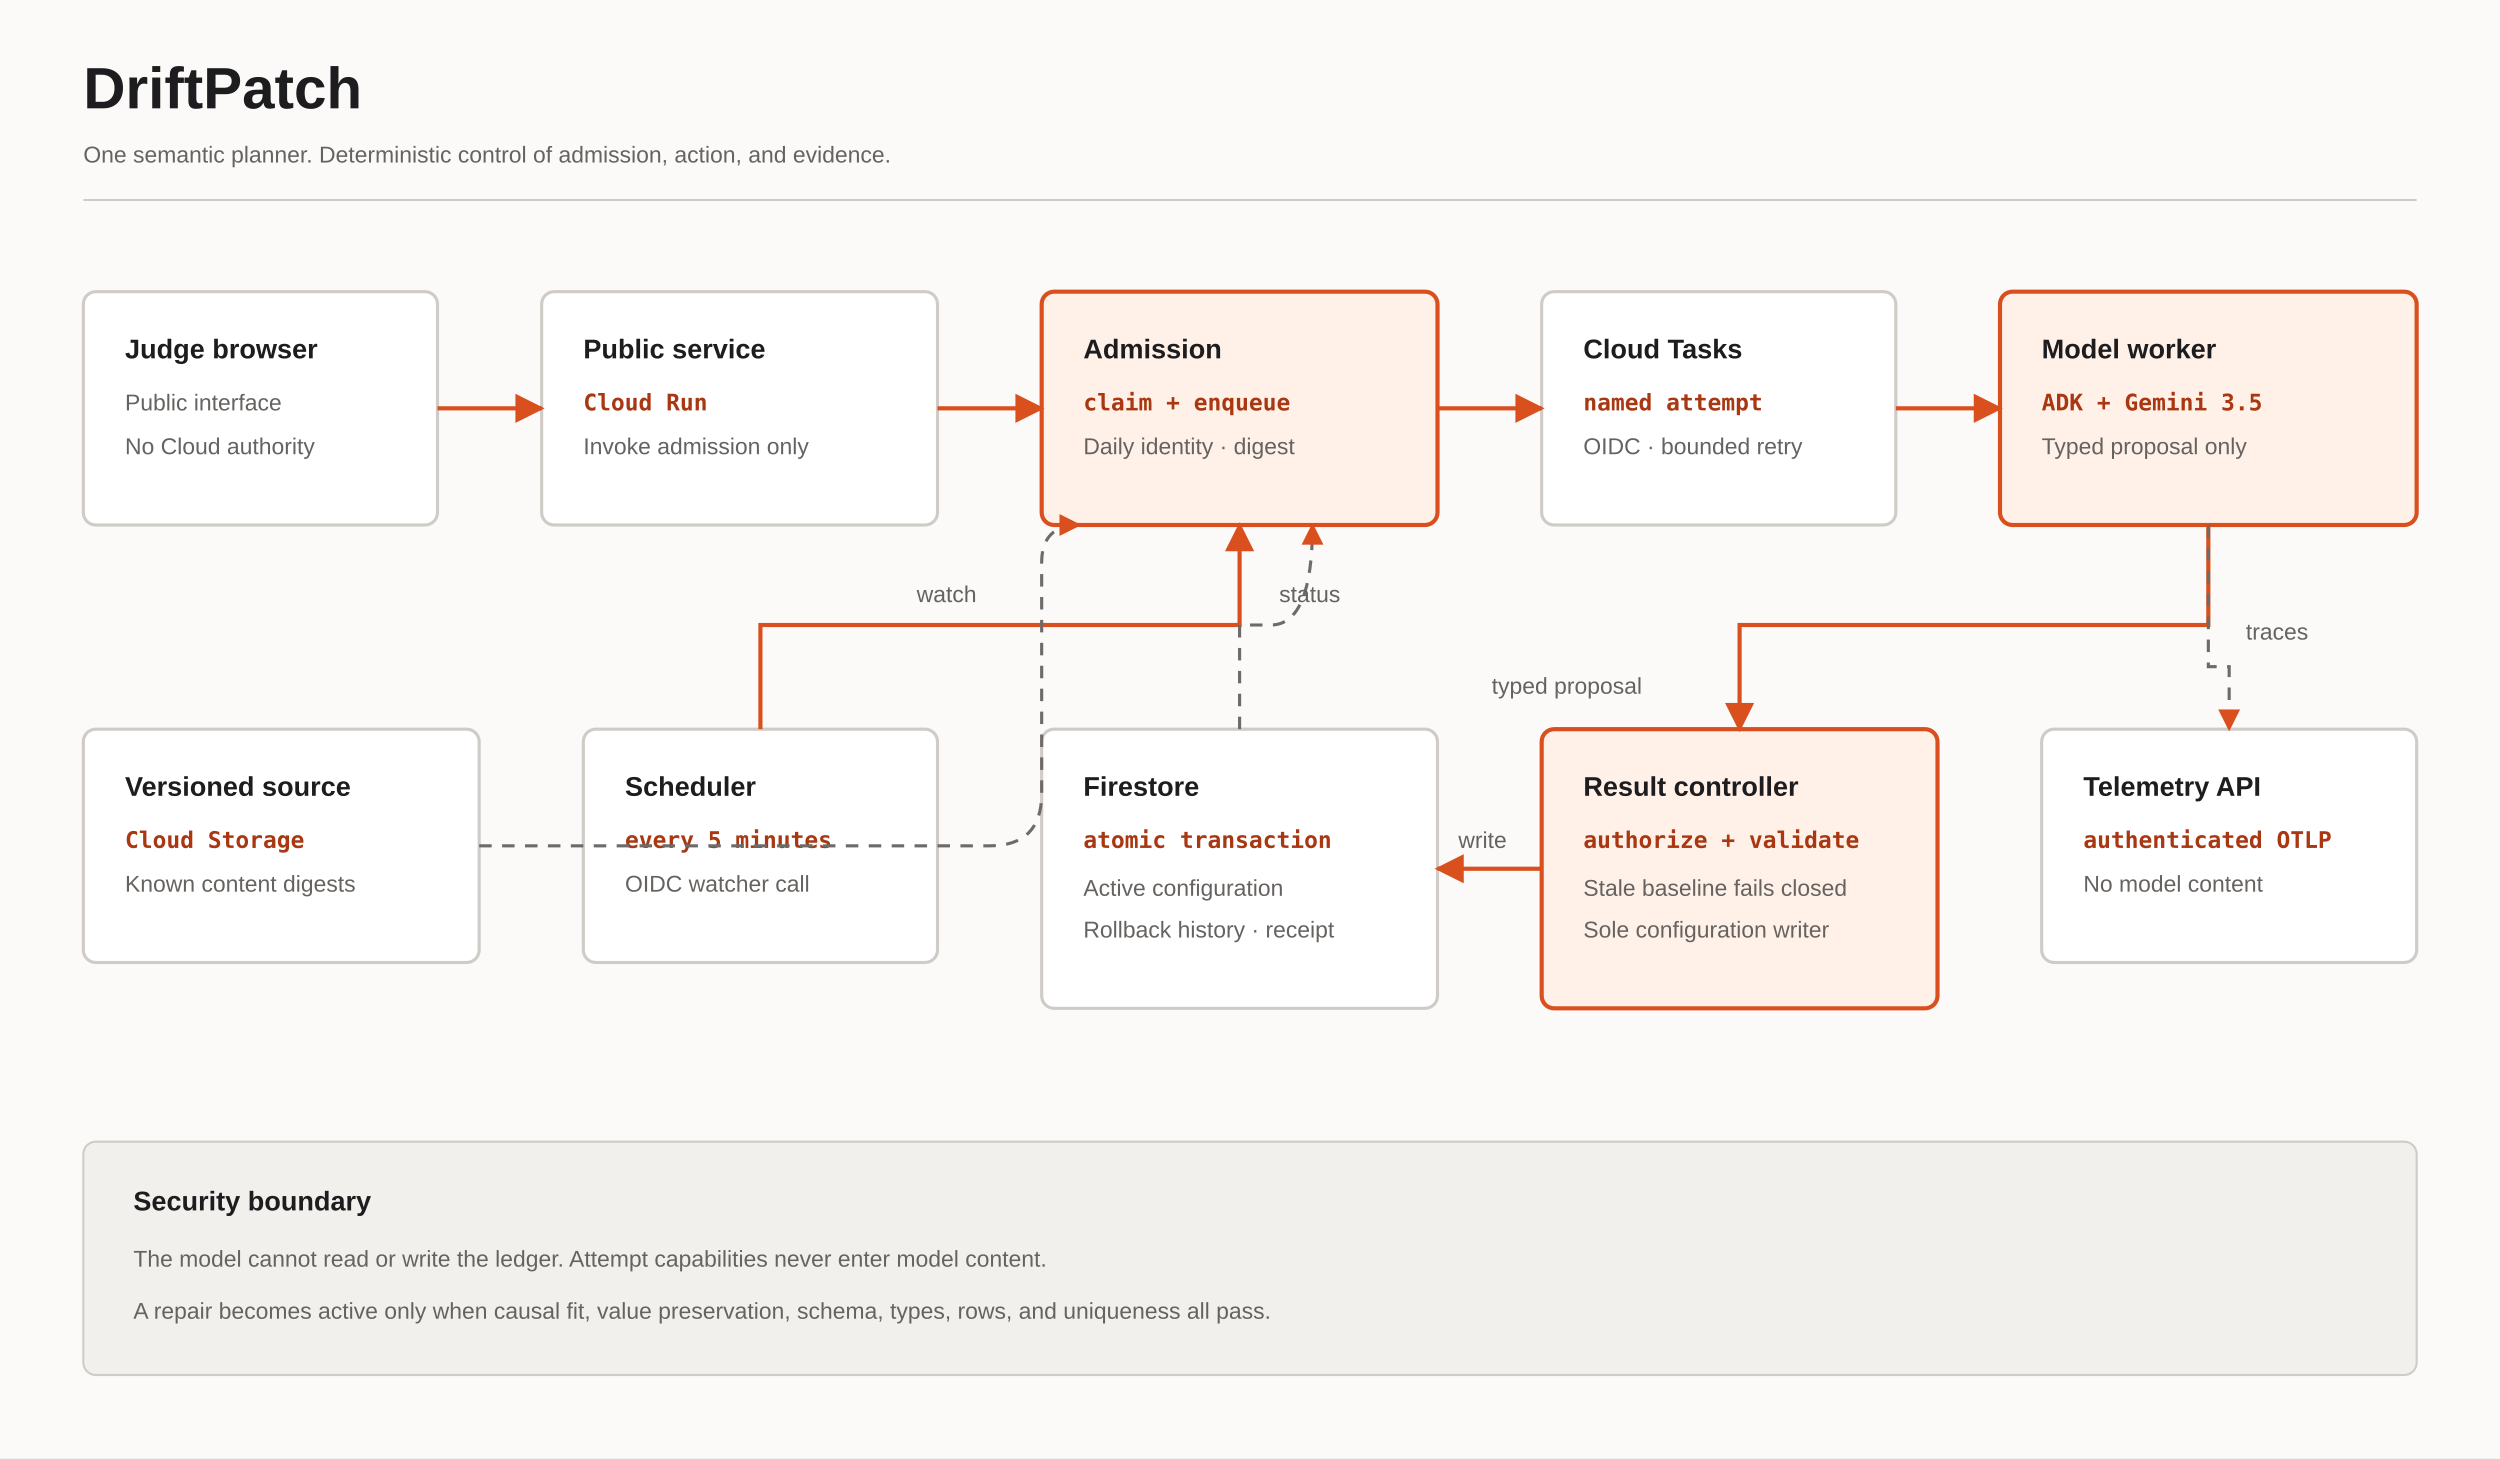
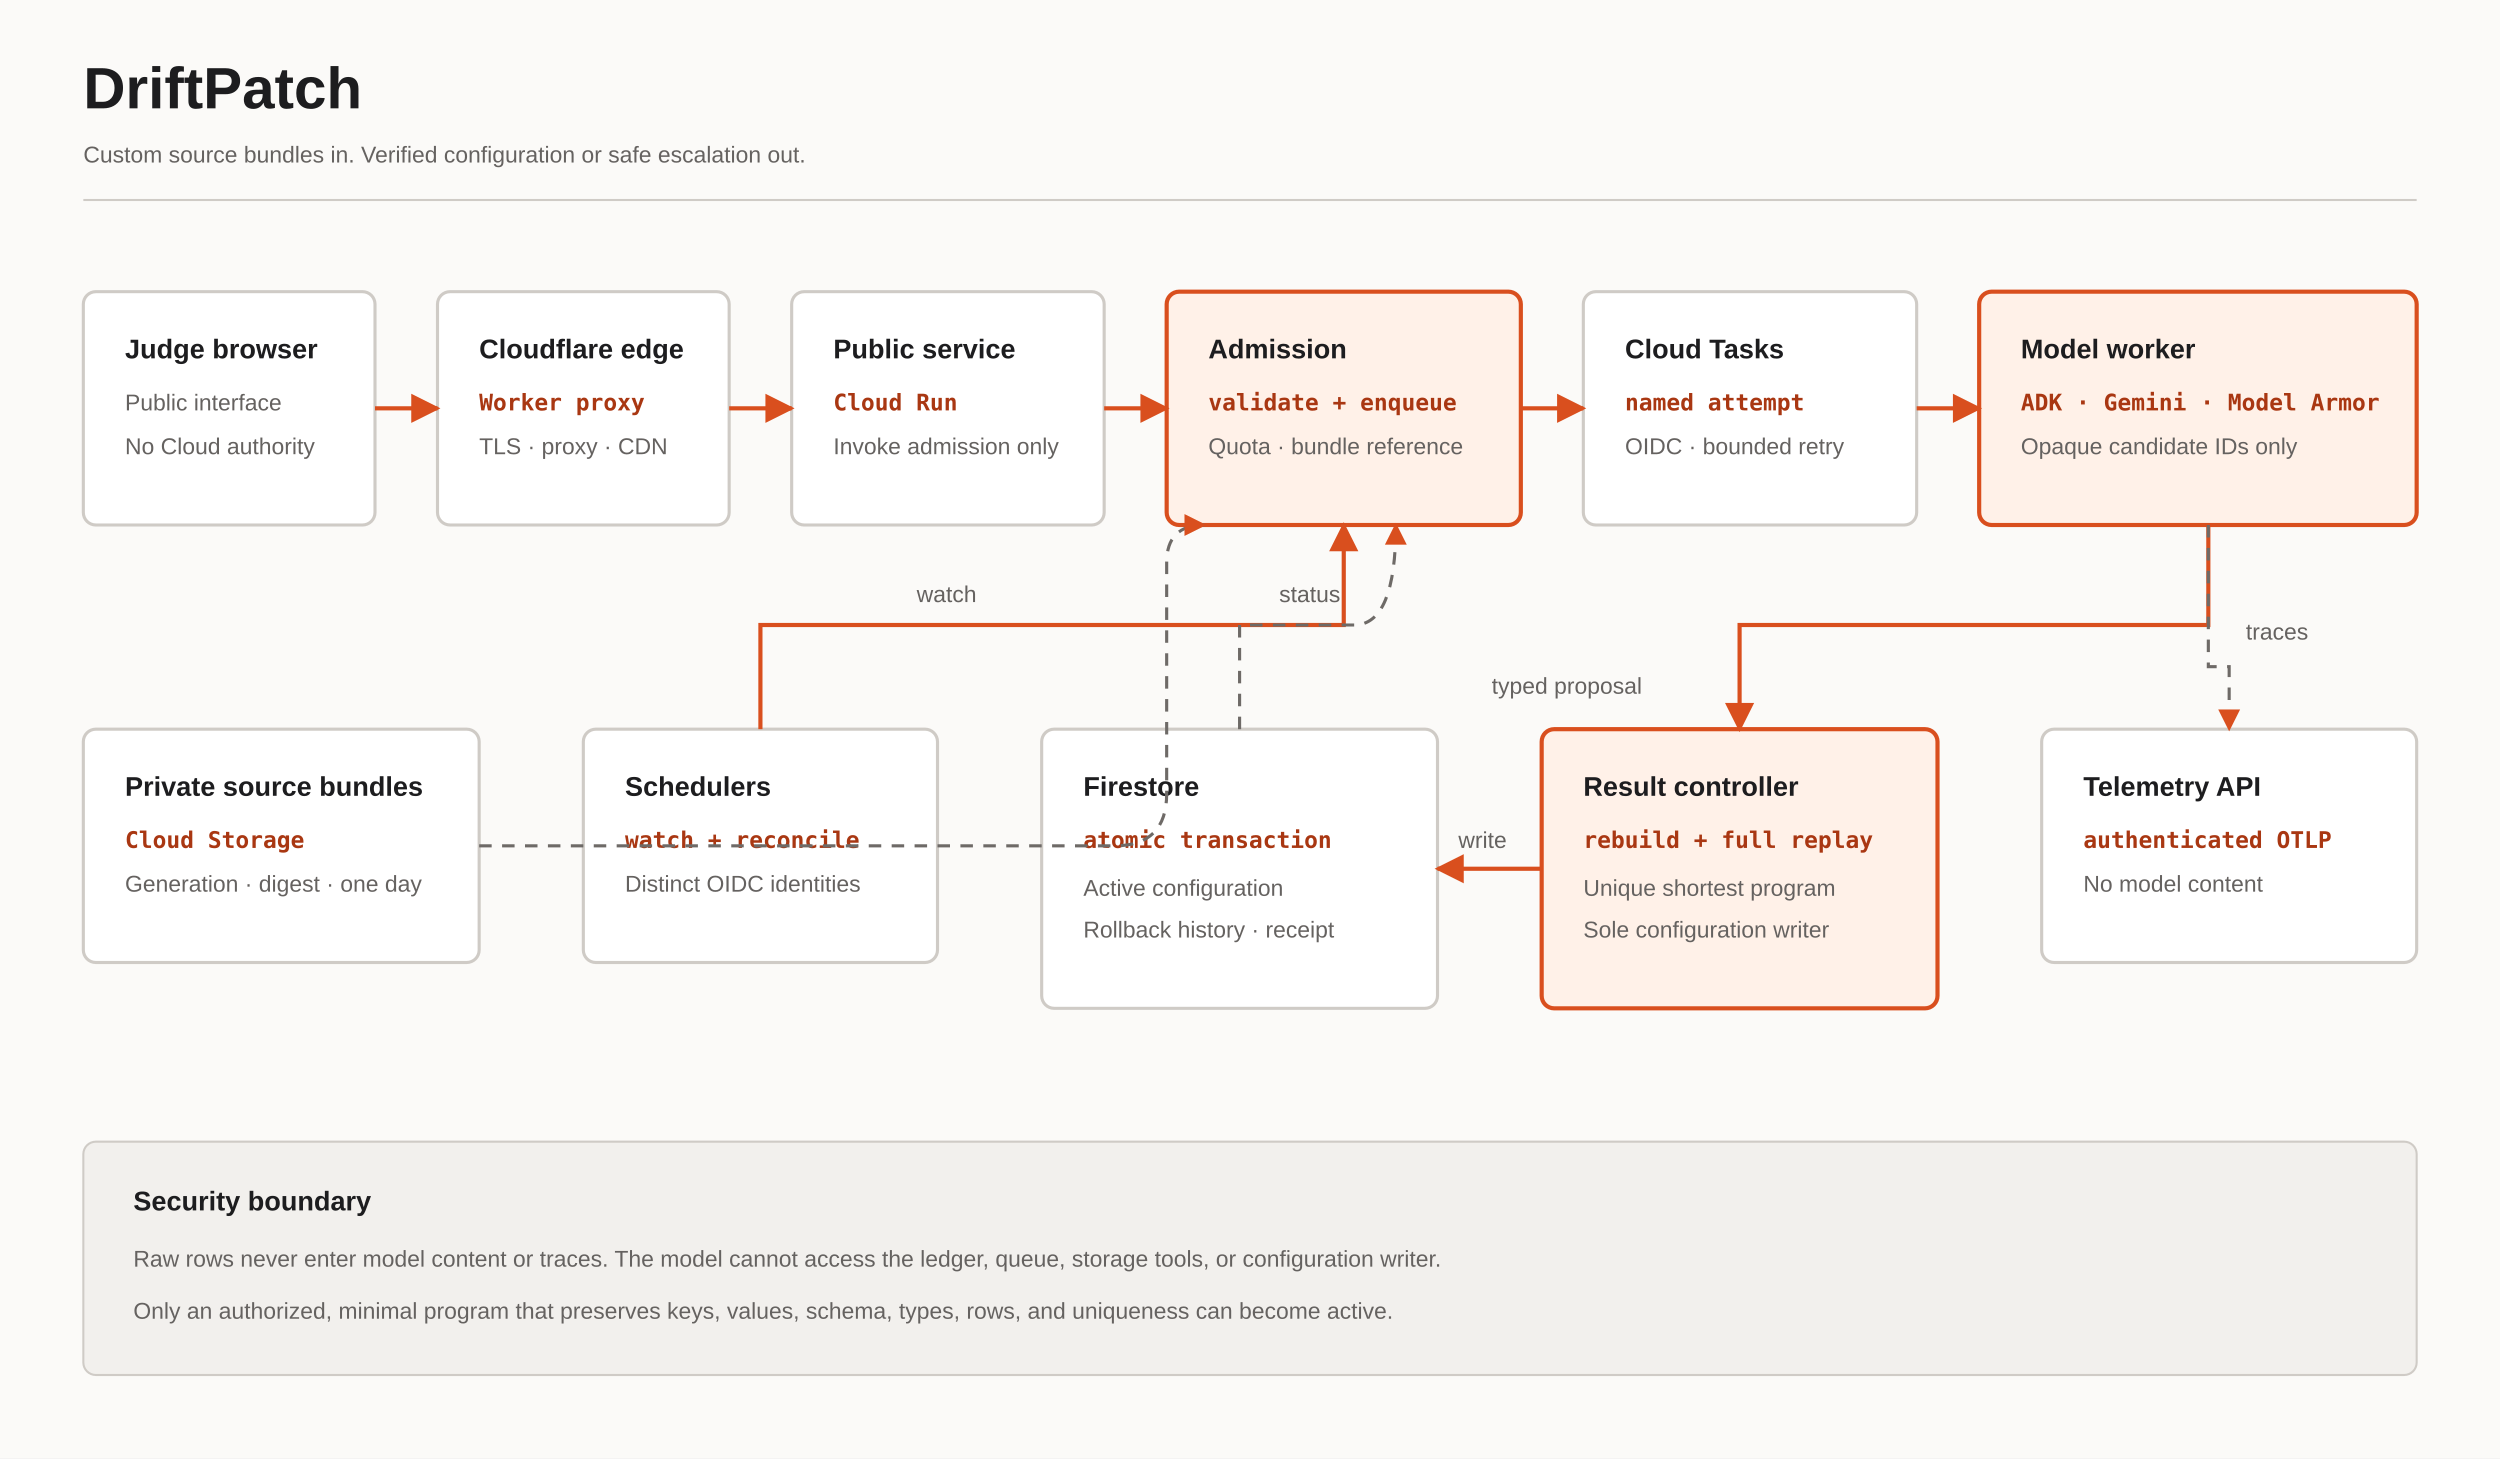
<svg xmlns="http://www.w3.org/2000/svg" width="1200" height="700" viewBox="0 0 1200 700" role="img" aria-labelledby="title desc">
  <defs>
    <marker id="arrow" viewBox="0 0 10 10" refX="9" refY="5" markerWidth="7" markerHeight="7" orient="auto-start-reverse">
      <path d="M 0 0 L 10 5 L 0 10 Z" fill="#D94F1E" />
    </marker>
    <style>
      .label { font: 600 13px "IBM Plex Sans", Arial, sans-serif; fill: #1D1D1F; }
      .meta { font: 400 11px "IBM Plex Sans", Arial, sans-serif; fill: #656260; }
      .code { font: 600 11px "Source Code Pro", monospace; fill: #A93712; }
      .node { fill: #FFFFFF; stroke: #CFCBC6; stroke-width: 1.5; }
      .control { fill: #FFF1E8; stroke: #D94F1E; stroke-width: 2; }
      .line { fill: none; stroke: #D94F1E; stroke-width: 2; marker-end: url(#arrow); }
      .read { fill: none; stroke: #6E6A67; stroke-width: 1.5; stroke-dasharray: 6 5; marker-end: url(#arrow); }
    </style>
  </defs>
  <rect width="1200" height="700" fill="#FBFAF8" />
  <text x="40" y="52" font-family="IBM Plex Sans, Arial, sans-serif" font-size="28" font-weight="700" fill="#1D1D1F">DriftPatch</text>
-   <text x="40" y="78" class="meta">One semantic planner. Deterministic control of admission, action, and evidence.</text>
+   <text x="40" y="78" class="meta">Custom source bundles in. Verified configuration or safe escalation out.</text>
  <line x1="40" y1="96" x2="1160" y2="96" stroke="#CFCBC6" />
-   <rect class="node" x="40" y="140" width="170" height="112" rx="6" />
+   <rect class="node" x="40" y="140" width="140" height="112" rx="6" />
  <text class="label" x="60" y="172">Judge browser</text>
  <text class="meta" x="60" y="197">Public interface</text>
  <text class="meta" x="60" y="218">No Cloud authority</text>
-   <rect class="node" x="260" y="140" width="190" height="112" rx="6" />
-   <text class="label" x="280" y="172">Public service</text>
-   <text class="code" x="280" y="197">Cloud Run</text>
-   <text class="meta" x="280" y="218">Invoke admission only</text>
-   <rect class="control" x="500" y="140" width="190" height="112" rx="6" />
-   <text class="label" x="520" y="172">Admission</text>
-   <text class="code" x="520" y="197">claim + enqueue</text>
-   <text class="meta" x="520" y="218">Daily identity · digest</text>
-   <rect class="node" x="740" y="140" width="170" height="112" rx="6" />
-   <text class="label" x="760" y="172">Cloud Tasks</text>
-   <text class="code" x="760" y="197">named attempt</text>
-   <text class="meta" x="760" y="218">OIDC · bounded retry</text>
-   <rect class="control" x="960" y="140" width="200" height="112" rx="6" />
-   <text class="label" x="980" y="172">Model worker</text>
-   <text class="code" x="980" y="197">ADK + Gemini 3.5</text>
-   <text class="meta" x="980" y="218">Typed proposal only</text>
-   <path class="line" d="M 210 196 H 260" />
-   <path class="line" d="M 450 196 H 500" />
-   <path class="line" d="M 690 196 H 740" />
-   <path class="line" d="M 910 196 H 960" />
+   <rect class="node" x="210" y="140" width="140" height="112" rx="6" />
+   <text class="label" x="230" y="172">Cloudflare edge</text>
+   <text class="code" x="230" y="197">Worker proxy</text>
+   <text class="meta" x="230" y="218">TLS · proxy · CDN</text>
+   <rect class="node" x="380" y="140" width="150" height="112" rx="6" />
+   <text class="label" x="400" y="172">Public service</text>
+   <text class="code" x="400" y="197">Cloud Run</text>
+   <text class="meta" x="400" y="218">Invoke admission only</text>
+   <rect class="control" x="560" y="140" width="170" height="112" rx="6" />
+   <text class="label" x="580" y="172">Admission</text>
+   <text class="code" x="580" y="197">validate + enqueue</text>
+   <text class="meta" x="580" y="218">Quota · bundle reference</text>
+   <rect class="node" x="760" y="140" width="160" height="112" rx="6" />
+   <text class="label" x="780" y="172">Cloud Tasks</text>
+   <text class="code" x="780" y="197">named attempt</text>
+   <text class="meta" x="780" y="218">OIDC · bounded retry</text>
+   <rect class="control" x="950" y="140" width="210" height="112" rx="6" />
+   <text class="label" x="970" y="172">Model worker</text>
+   <text class="code" x="970" y="197">ADK · Gemini · Model Armor</text>
+   <text class="meta" x="970" y="218">Opaque candidate IDs only</text>
+   <path class="line" d="M 180 196 H 210" />
+   <path class="line" d="M 350 196 H 380" />
+   <path class="line" d="M 530 196 H 560" />
+   <path class="line" d="M 730 196 H 760" />
+   <path class="line" d="M 920 196 H 950" />
  <rect class="node" x="40" y="350" width="190" height="112" rx="6" />
-   <text class="label" x="60" y="382">Versioned source</text>
+   <text class="label" x="60" y="382">Private source bundles</text>
  <text class="code" x="60" y="407">Cloud Storage</text>
-   <text class="meta" x="60" y="428">Known content digests</text>
+   <text class="meta" x="60" y="428">Generation · digest · one day</text>
  <rect class="node" x="280" y="350" width="170" height="112" rx="6" />
-   <text class="label" x="300" y="382">Scheduler</text>
-   <text class="code" x="300" y="407">every 5 minutes</text>
-   <text class="meta" x="300" y="428">OIDC watcher call</text>
+   <text class="label" x="300" y="382">Schedulers</text>
+   <text class="code" x="300" y="407">watch + reconcile</text>
+   <text class="meta" x="300" y="428">Distinct OIDC identities</text>
  <rect class="node" x="500" y="350" width="190" height="134" rx="6" />
  <text class="label" x="520" y="382">Firestore</text>
  <text class="code" x="520" y="407">atomic transaction</text>
  <text class="meta" x="520" y="430">Active configuration</text>
  <text class="meta" x="520" y="450">Rollback history · receipt</text>
  <rect class="control" x="740" y="350" width="190" height="134" rx="6" />
  <text class="label" x="760" y="382">Result controller</text>
-   <text class="code" x="760" y="407">authorize + validate</text>
-   <text class="meta" x="760" y="430">Stale baseline fails closed</text>
+   <text class="code" x="760" y="407">rebuild + full replay</text>
+   <text class="meta" x="760" y="430">Unique shortest program</text>
  <text class="meta" x="760" y="450">Sole configuration writer</text>
  <rect class="node" x="980" y="350" width="180" height="112" rx="6" />
  <text class="label" x="1000" y="382">Telemetry API</text>
  <text class="code" x="1000" y="407">authenticated OTLP</text>
  <text class="meta" x="1000" y="428">No model content</text>
-   <path class="line" d="M 365 350 V 300 H 595 V 252" />
-   <path class="read" d="M 230 406 H 475 Q 500 406 500 381 V 270 Q 500 252 518 252" />
+   <path class="line" d="M 365 350 V 300 H 645 V 252" />
+   <path class="read" d="M 230 406 H 535 Q 560 406 560 381 V 270 Q 560 252 578 252" />
  <path class="line" d="M 1060 252 V 300 H 835 V 350" />
  <path class="line" d="M 740 417 H 690" />
-   <path class="read" d="M 595 350 V 300 H 610 Q 630 300 630 252" />
+   <path class="read" d="M 595 350 V 300 H 650 Q 670 300 670 252" />
  <path class="read" d="M 1060 252 V 320 H 1070 V 350" />
  <text class="meta" x="440" y="289">watch</text>
  <text class="meta" x="716" y="333">typed proposal</text>
  <text class="meta" x="700" y="407">write</text>
  <text class="meta" x="614" y="289">status</text>
  <text class="meta" x="1078" y="307">traces</text>
  <rect x="40" y="548" width="1120" height="112" rx="6" fill="#F2F0ED" stroke="#CFCBC6" />
  <text class="label" x="64" y="581">Security boundary</text>
-   <text class="meta" x="64" y="608">The model cannot read or write the ledger. Attempt capabilities never enter model content.</text>
-   <text class="meta" x="64" y="633">A repair becomes active only when causal fit, value preservation, schema, types, rows, and uniqueness all pass.</text>
+   <text class="meta" x="64" y="608">Raw rows never enter model content or traces. The model cannot access the ledger, queue, storage tools, or configuration writer.</text>
+   <text class="meta" x="64" y="633">Only an authorized, minimal program that preserves keys, values, schema, types, rows, and uniqueness can become active.</text>
</svg>
